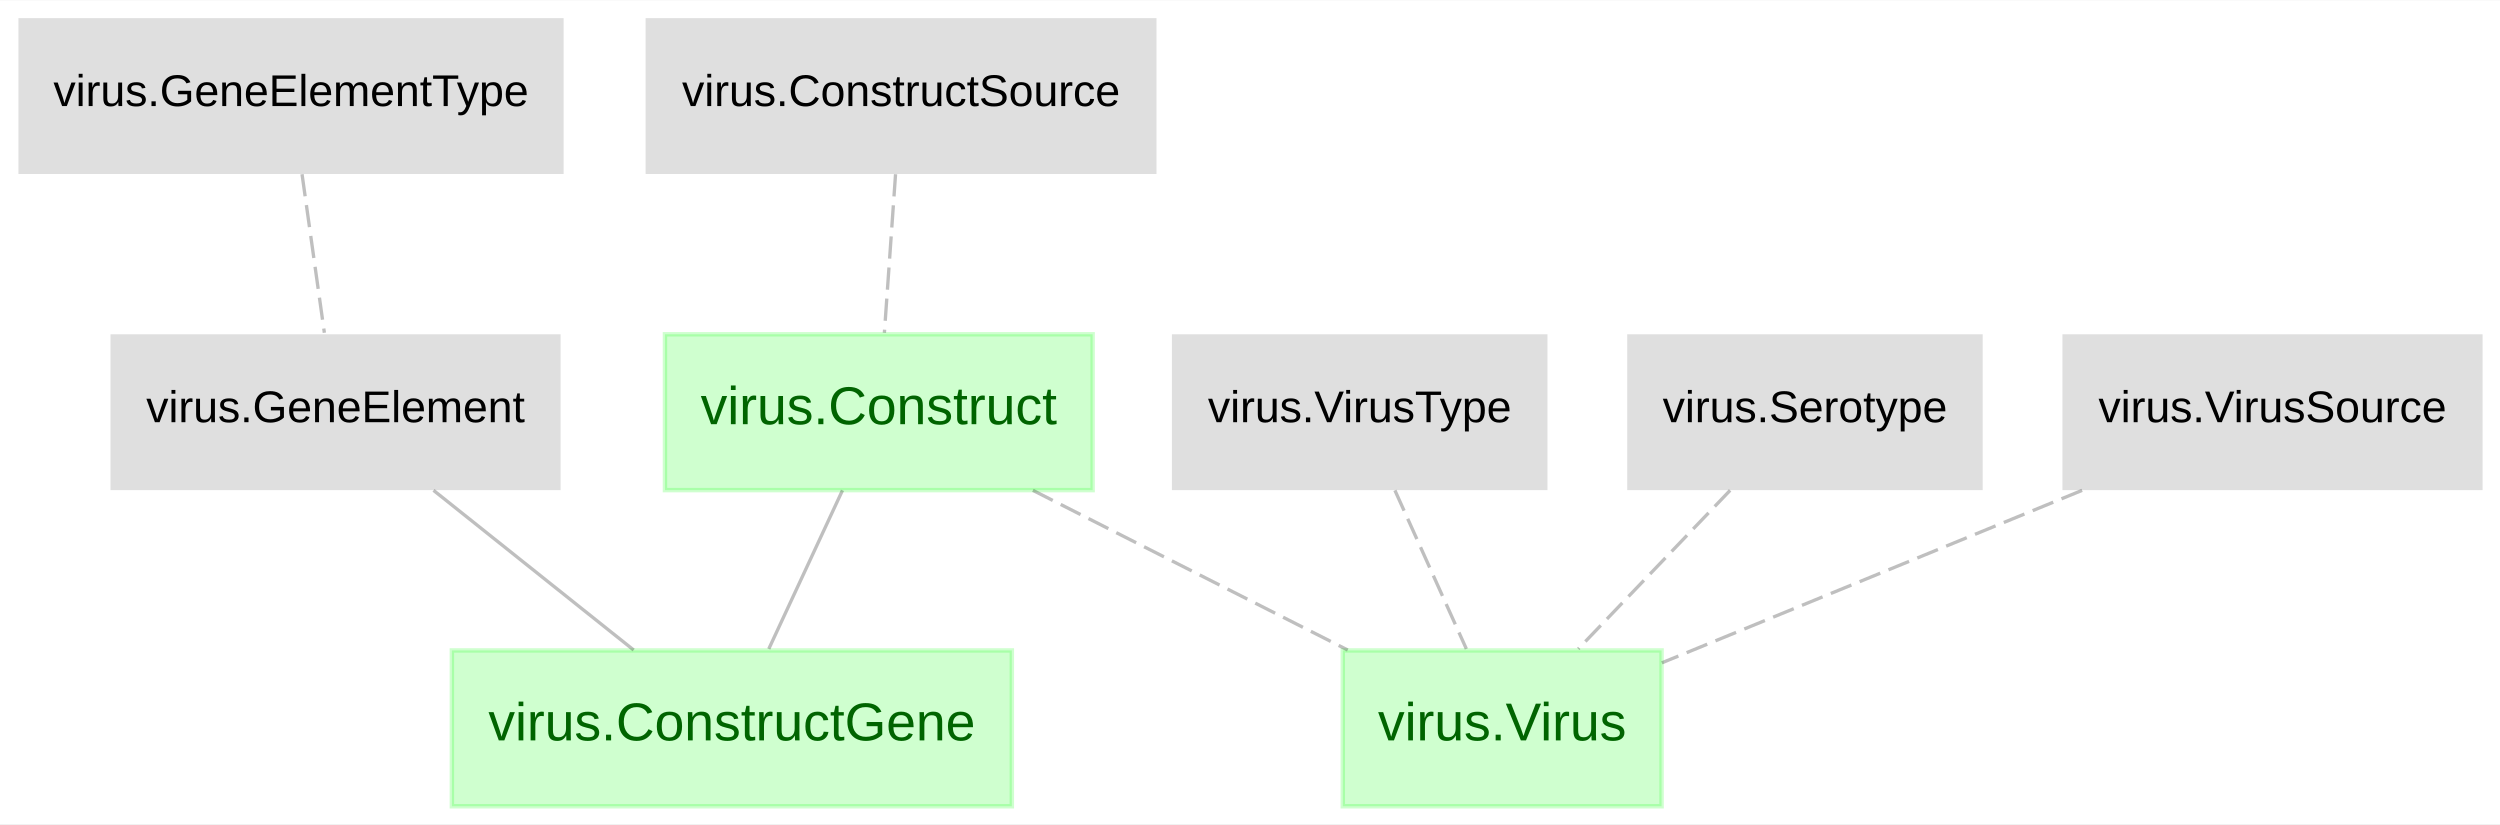
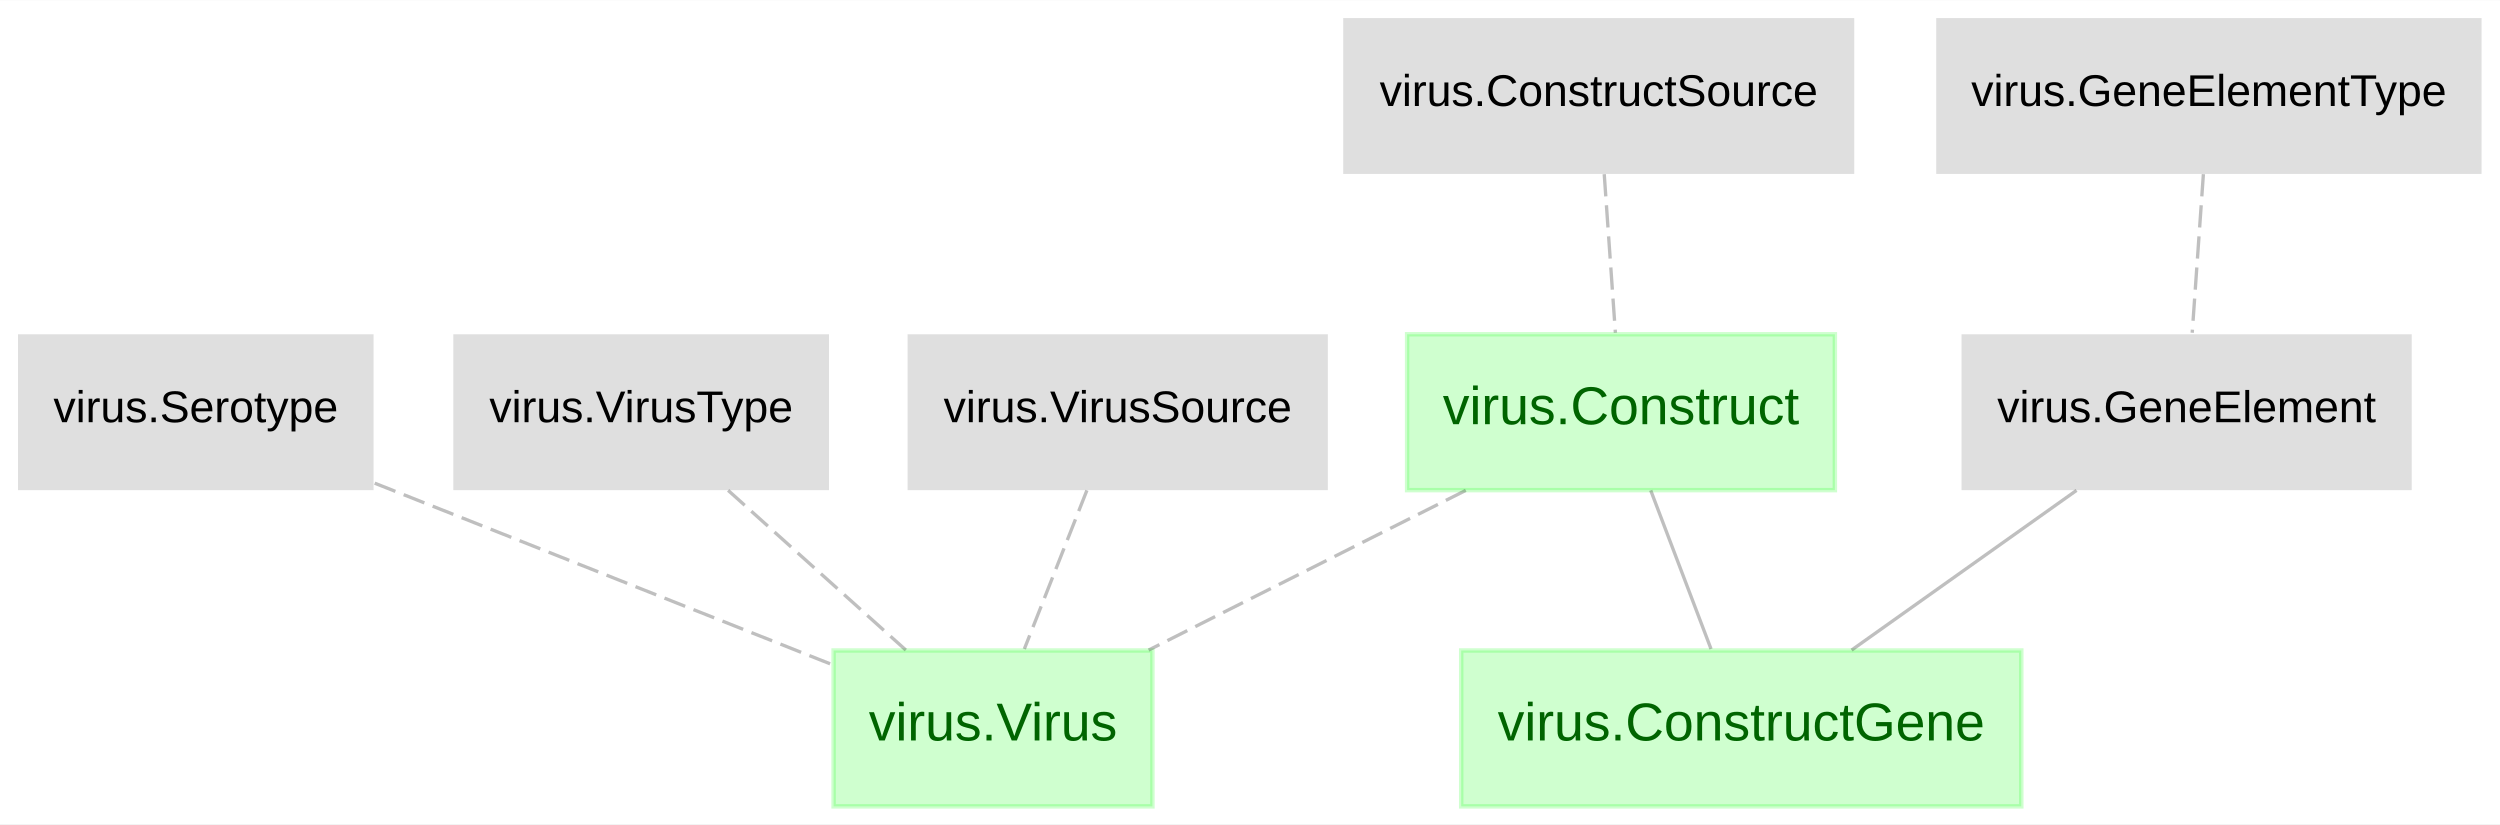
- <svg xmlns="http://www.w3.org/2000/svg" xmlns:xlink="http://www.w3.org/1999/xlink" height="185pt" viewBox="0.00 0.00 561.45 185.00" width="561pt">
+ <svg xmlns="http://www.w3.org/2000/svg" xmlns:xlink="http://www.w3.org/1999/xlink" height="185pt" viewBox="0.00 0.00 561.32 185.00" width="561pt">
  <g class="graph" id="graph0" transform="scale(1 1) rotate(0) translate(4 181)">
-     <polygon fill="#ffffff" points="-4,4 -4,-181 557.449,-181 557.449,4 -4,4" stroke="transparent" />
+     <polygon fill="#ffffff" points="-4,4 -4,-181 557.317,-181 557.317,4 -4,4" stroke="transparent" />
    <g class="node" id="node1">
      <g id="a_node1">
-         <a xlink:title="→ Construct → GeneElement ">
-           <polygon fill="#00ff00" fill-opacity="0.188" points="223.237,-35 97.482,-35 97.482,0 223.237,0 223.237,-35" stroke="#00ff00" stroke-opacity="0.188" />
-           <text fill="#006400" font-family="arial" font-size="12.00" text-anchor="middle" x="160.359" y="-14.799">virus.ConstructGene</text>
+         <a xlink:title="virus_name            ------------------------------ → Construct → VirusType → Serotype → VirusSource virus_catlog=null     virus_lot=null        virus_titer=null      virus_date=null       virus_notes=null      ">
+           <polygon fill="#00ff00" fill-opacity="0.188" points="254.751,-35 183.165,-35 183.165,0 254.751,0 254.751,-35" stroke="#00ff00" stroke-opacity="0.188" />
+           <text fill="#006400" font-family="arial" font-size="12.00" text-anchor="middle" x="218.958" y="-14.799">virus.Virus</text>
        </a>
      </g>
    </g>
    <g class="node" id="node2">
      <g id="a_node2">
-         <a xlink:title="virus_type            ------------------------------ virus_type_description=null  ">
-           <polygon fill="#000000" fill-opacity="0.125" points="343.533,-106 259.185,-106 259.185,-71 343.533,-71 343.533,-106" stroke="transparent" />
-           <text fill="#000000" font-family="arial" font-size="10.00" text-anchor="middle" x="301.359" y="-86.249">virus.VirusType</text>
-         </a>
-       </g>
-     </g>
-     <g class="node" id="node6">
-       <g id="a_node6">
-         <a xlink:title="virus_name            ------------------------------ → Construct → VirusType → Serotype → VirusSource virus_catlog=null     virus_lot=null        virus_titer=null      virus_date=null       virus_notes=null      ">
-           <polygon fill="#00ff00" fill-opacity="0.188" points="369.153,-35 297.566,-35 297.566,0 369.153,0 369.153,-35" stroke="#00ff00" stroke-opacity="0.188" />
-           <text fill="#006400" font-family="arial" font-size="12.00" text-anchor="middle" x="333.359" y="-14.799">virus.Virus</text>
-         </a>
-       </g>
-     </g>
-     <g class="edge" id="edge1">
-       <path d="M309.269,-70.949C314.156,-60.108 320.408,-46.237 325.318,-35.342" fill="none" stroke="#000000" stroke-dasharray="5,2" stroke-opacity="0.251" stroke-width=".75" />
-     </g>
-     <g class="node" id="node3">
-       <g id="a_node3">
-         <a xlink:title="construct_source      ">
-           <polygon fill="#000000" fill-opacity="0.125" points="255.729,-177 140.99,-177 140.99,-142 255.729,-142 255.729,-177" stroke="transparent" />
-           <text fill="#000000" font-family="arial" font-size="10.00" text-anchor="middle" x="198.359" y="-157.25">virus.ConstructSource</text>
+         <a xlink:title="gene_name             ------------------------------ → GeneElementType function_description=null  dna_source=null       risk=&quot;no known risk&quot;  ">
+           <polygon fill="#000000" fill-opacity="0.125" points="537.497,-106 436.419,-106 436.419,-71 537.497,-71 537.497,-106" stroke="transparent" />
+           <text fill="#000000" font-family="arial" font-size="10.00" text-anchor="middle" x="486.958" y="-86.249">virus.GeneElement</text>
        </a>
      </g>
    </g>
    <g class="node" id="node7">
      <g id="a_node7">
-         <a xlink:title="construct_name        ------------------------------ → ConstructSource construct_notes=null  ">
-           <polygon fill="#00ff00" fill-opacity="0.188" points="241.381,-106 145.338,-106 145.338,-71 241.381,-71 241.381,-106" stroke="#00ff00" stroke-opacity="0.188" />
-           <text fill="#006400" font-family="arial" font-size="12.00" text-anchor="middle" x="193.359" y="-85.799">virus.Construct</text>
+         <a xlink:title="→ Construct → GeneElement ">
+           <polygon fill="#00ff00" fill-opacity="0.188" points="449.836,-35 324.08,-35 324.08,0 449.836,0 449.836,-35" stroke="#00ff00" stroke-opacity="0.188" />
+           <text fill="#006400" font-family="arial" font-size="12.00" text-anchor="middle" x="386.958" y="-14.799">virus.ConstructGene</text>
+         </a>
+       </g>
+     </g>
+     <g class="edge" id="edge1">
+       <path d="M462.239,-70.949C446.854,-60.026 427.136,-46.026 411.739,-35.095" fill="none" stroke="#000000" stroke-opacity="0.251" stroke-width=".75" />
+     </g>
+     <g class="node" id="node3">
+       <g id="a_node3">
+         <a xlink:title="virus_type            ------------------------------ virus_type_description=null  ">
+           <polygon fill="#000000" fill-opacity="0.125" points="182.132,-106 97.784,-106 97.784,-71 182.132,-71 182.132,-106" stroke="transparent" />
+           <text fill="#000000" font-family="arial" font-size="10.00" text-anchor="middle" x="139.958" y="-86.249">virus.VirusType</text>
        </a>
      </g>
    </g>
    <g class="edge" id="edge2">
-       <path d="M197.123,-141.949C196.36,-131.108 195.383,-117.237 194.616,-106.342" fill="none" stroke="#000000" stroke-dasharray="5,2" stroke-opacity="0.251" stroke-width=".75" />
+       <path d="M159.486,-70.949C171.64,-60.026 187.218,-46.026 199.381,-35.095" fill="none" stroke="#000000" stroke-dasharray="5,2" stroke-opacity="0.251" stroke-width=".75" />
    </g>
    <g class="node" id="node4">
      <g id="a_node4">
-         <a xlink:title="type                  ">
-           <polygon fill="#000000" fill-opacity="0.125" points="122.578,-177 .14,-177 .14,-142 122.578,-142 122.578,-177" stroke="transparent" />
-           <text fill="#000000" font-family="arial" font-size="10.00" text-anchor="middle" x="61.359" y="-157.25">virus.GeneElementType</text>
-         </a>
-       </g>
-     </g>
-     <g class="node" id="node5">
-       <g id="a_node5">
-         <a xlink:title="gene_name             ------------------------------ → GeneElementType function_description=null  dna_source=null       risk=&quot;no known risk&quot;  ">
-           <polygon fill="#000000" fill-opacity="0.125" points="121.898,-106 20.82,-106 20.82,-71 121.898,-71 121.898,-106" stroke="transparent" />
-           <text fill="#000000" font-family="arial" font-size="10.00" text-anchor="middle" x="71.359" y="-86.249">virus.GeneElement</text>
+         <a xlink:title="virus_source          ">
+           <polygon fill="#000000" fill-opacity="0.125" points="294.137,-106 199.779,-106 199.779,-71 294.137,-71 294.137,-106" stroke="transparent" />
+           <text fill="#000000" font-family="arial" font-size="10.00" text-anchor="middle" x="246.958" y="-86.249">virus.VirusSource</text>
        </a>
      </g>
    </g>
    <g class="edge" id="edge3">
-       <path d="M63.831,-141.949C65.358,-131.108 67.312,-117.237 68.846,-106.342" fill="none" stroke="#000000" stroke-dasharray="5,2" stroke-opacity="0.251" stroke-width=".75" />
+       <path d="M240.037,-70.949C235.761,-60.108 230.291,-46.237 225.994,-35.342" fill="none" stroke="#000000" stroke-dasharray="5,2" stroke-opacity="0.251" stroke-width=".75" />
+     </g>
+     <g class="node" id="node5">
+       <g id="a_node5">
+         <a xlink:title="serotype              ------------------------------ description=null      ">
+           <polygon fill="#000000" fill-opacity="0.125" points="79.874,-106 .042,-106 .042,-71 79.874,-71 79.874,-106" stroke="transparent" />
+           <text fill="#000000" font-family="arial" font-size="10.00" text-anchor="middle" x="39.958" y="-86.249">virus.Serotype</text>
+         </a>
+       </g>
    </g>
    <g class="edge" id="edge4">
-       <path d="M93.359,-70.949C107.052,-60.026 124.601,-46.026 138.304,-35.095" fill="none" stroke="#000000" stroke-opacity="0.251" stroke-width=".75" />
+       <path d="M80.129,-72.566C110.949,-60.342 153.118,-43.615 182.87,-31.814" fill="none" stroke="#000000" stroke-dasharray="5,2" stroke-opacity="0.251" stroke-width=".75" />
+     </g>
+     <g class="node" id="node6">
+       <g id="a_node6">
+         <a xlink:title="type                  ">
+           <polygon fill="#000000" fill-opacity="0.125" points="553.177,-177 430.739,-177 430.739,-142 553.177,-142 553.177,-177" stroke="transparent" />
+           <text fill="#000000" font-family="arial" font-size="10.00" text-anchor="middle" x="491.958" y="-157.25">virus.GeneElementType</text>
+         </a>
+       </g>
    </g>
    <g class="edge" id="edge5">
-       <path d="M185.202,-70.949C180.163,-60.108 173.716,-46.237 168.652,-35.342" fill="none" stroke="#000000" stroke-opacity="0.251" stroke-width=".75" />
-     </g>
-     <g class="edge" id="edge6">
-       <path d="M227.966,-70.949C249.505,-60.026 277.111,-46.026 298.666,-35.095" fill="none" stroke="#000000" stroke-dasharray="5,2" stroke-opacity="0.251" stroke-width=".75" />
+       <path d="M490.722,-141.949C489.959,-131.108 488.982,-117.237 488.214,-106.342" fill="none" stroke="#000000" stroke-dasharray="5,2" stroke-opacity="0.251" stroke-width=".75" />
    </g>
    <g class="node" id="node8">
      <g id="a_node8">
-         <a xlink:title="serotype              ------------------------------ description=null      ">
-           <polygon fill="#000000" fill-opacity="0.125" points="441.275,-106 361.443,-106 361.443,-71 441.275,-71 441.275,-106" stroke="transparent" />
-           <text fill="#000000" font-family="arial" font-size="10.00" text-anchor="middle" x="401.359" y="-86.249">virus.Serotype</text>
+         <a xlink:title="construct_name        ------------------------------ → ConstructSource construct_notes=null  ">
+           <polygon fill="#00ff00" fill-opacity="0.188" points="407.979,-106 311.937,-106 311.937,-71 407.979,-71 407.979,-106" stroke="#00ff00" stroke-opacity="0.188" />
+           <text fill="#006400" font-family="arial" font-size="12.00" text-anchor="middle" x="359.958" y="-85.799">virus.Construct</text>
        </a>
      </g>
    </g>
+     <g class="edge" id="edge6">
+       <path d="M325.104,-70.949C303.411,-60.026 275.609,-46.026 253.9,-35.095" fill="none" stroke="#000000" stroke-dasharray="5,2" stroke-opacity="0.251" stroke-width=".75" />
+     </g>
    <g class="edge" id="edge7">
-       <path d="M384.55,-70.949C374.167,-60.108 360.882,-46.237 350.447,-35.342" fill="none" stroke="#000000" stroke-dasharray="5,2" stroke-opacity="0.251" stroke-width=".75" />
+       <path d="M366.632,-70.949C370.755,-60.108 376.03,-46.237 380.173,-35.342" fill="none" stroke="#000000" stroke-opacity="0.251" stroke-width=".75" />
    </g>
    <g class="node" id="node9">
      <g id="a_node9">
-         <a xlink:title="virus_source          ">
-           <polygon fill="#000000" fill-opacity="0.125" points="553.538,-106 459.18,-106 459.18,-71 553.538,-71 553.538,-106" stroke="transparent" />
-           <text fill="#000000" font-family="arial" font-size="10.00" text-anchor="middle" x="506.359" y="-86.249">virus.VirusSource</text>
+         <a xlink:title="construct_source      ">
+           <polygon fill="#000000" fill-opacity="0.125" points="412.328,-177 297.588,-177 297.588,-142 412.328,-142 412.328,-177" stroke="transparent" />
+           <text fill="#000000" font-family="arial" font-size="10.00" text-anchor="middle" x="354.958" y="-157.25">virus.ConstructSource</text>
        </a>
      </g>
    </g>
    <g class="edge" id="edge8">
-       <path d="M463.595,-70.949C434.578,-59.041 396.65,-43.475 369.215,-32.215" fill="none" stroke="#000000" stroke-dasharray="5,2" stroke-opacity="0.251" stroke-width=".75" />
+       <path d="M356.194,-141.949C356.957,-131.108 357.934,-117.237 358.702,-106.342" fill="none" stroke="#000000" stroke-dasharray="5,2" stroke-opacity="0.251" stroke-width=".75" />
    </g>
  </g>
</svg>
